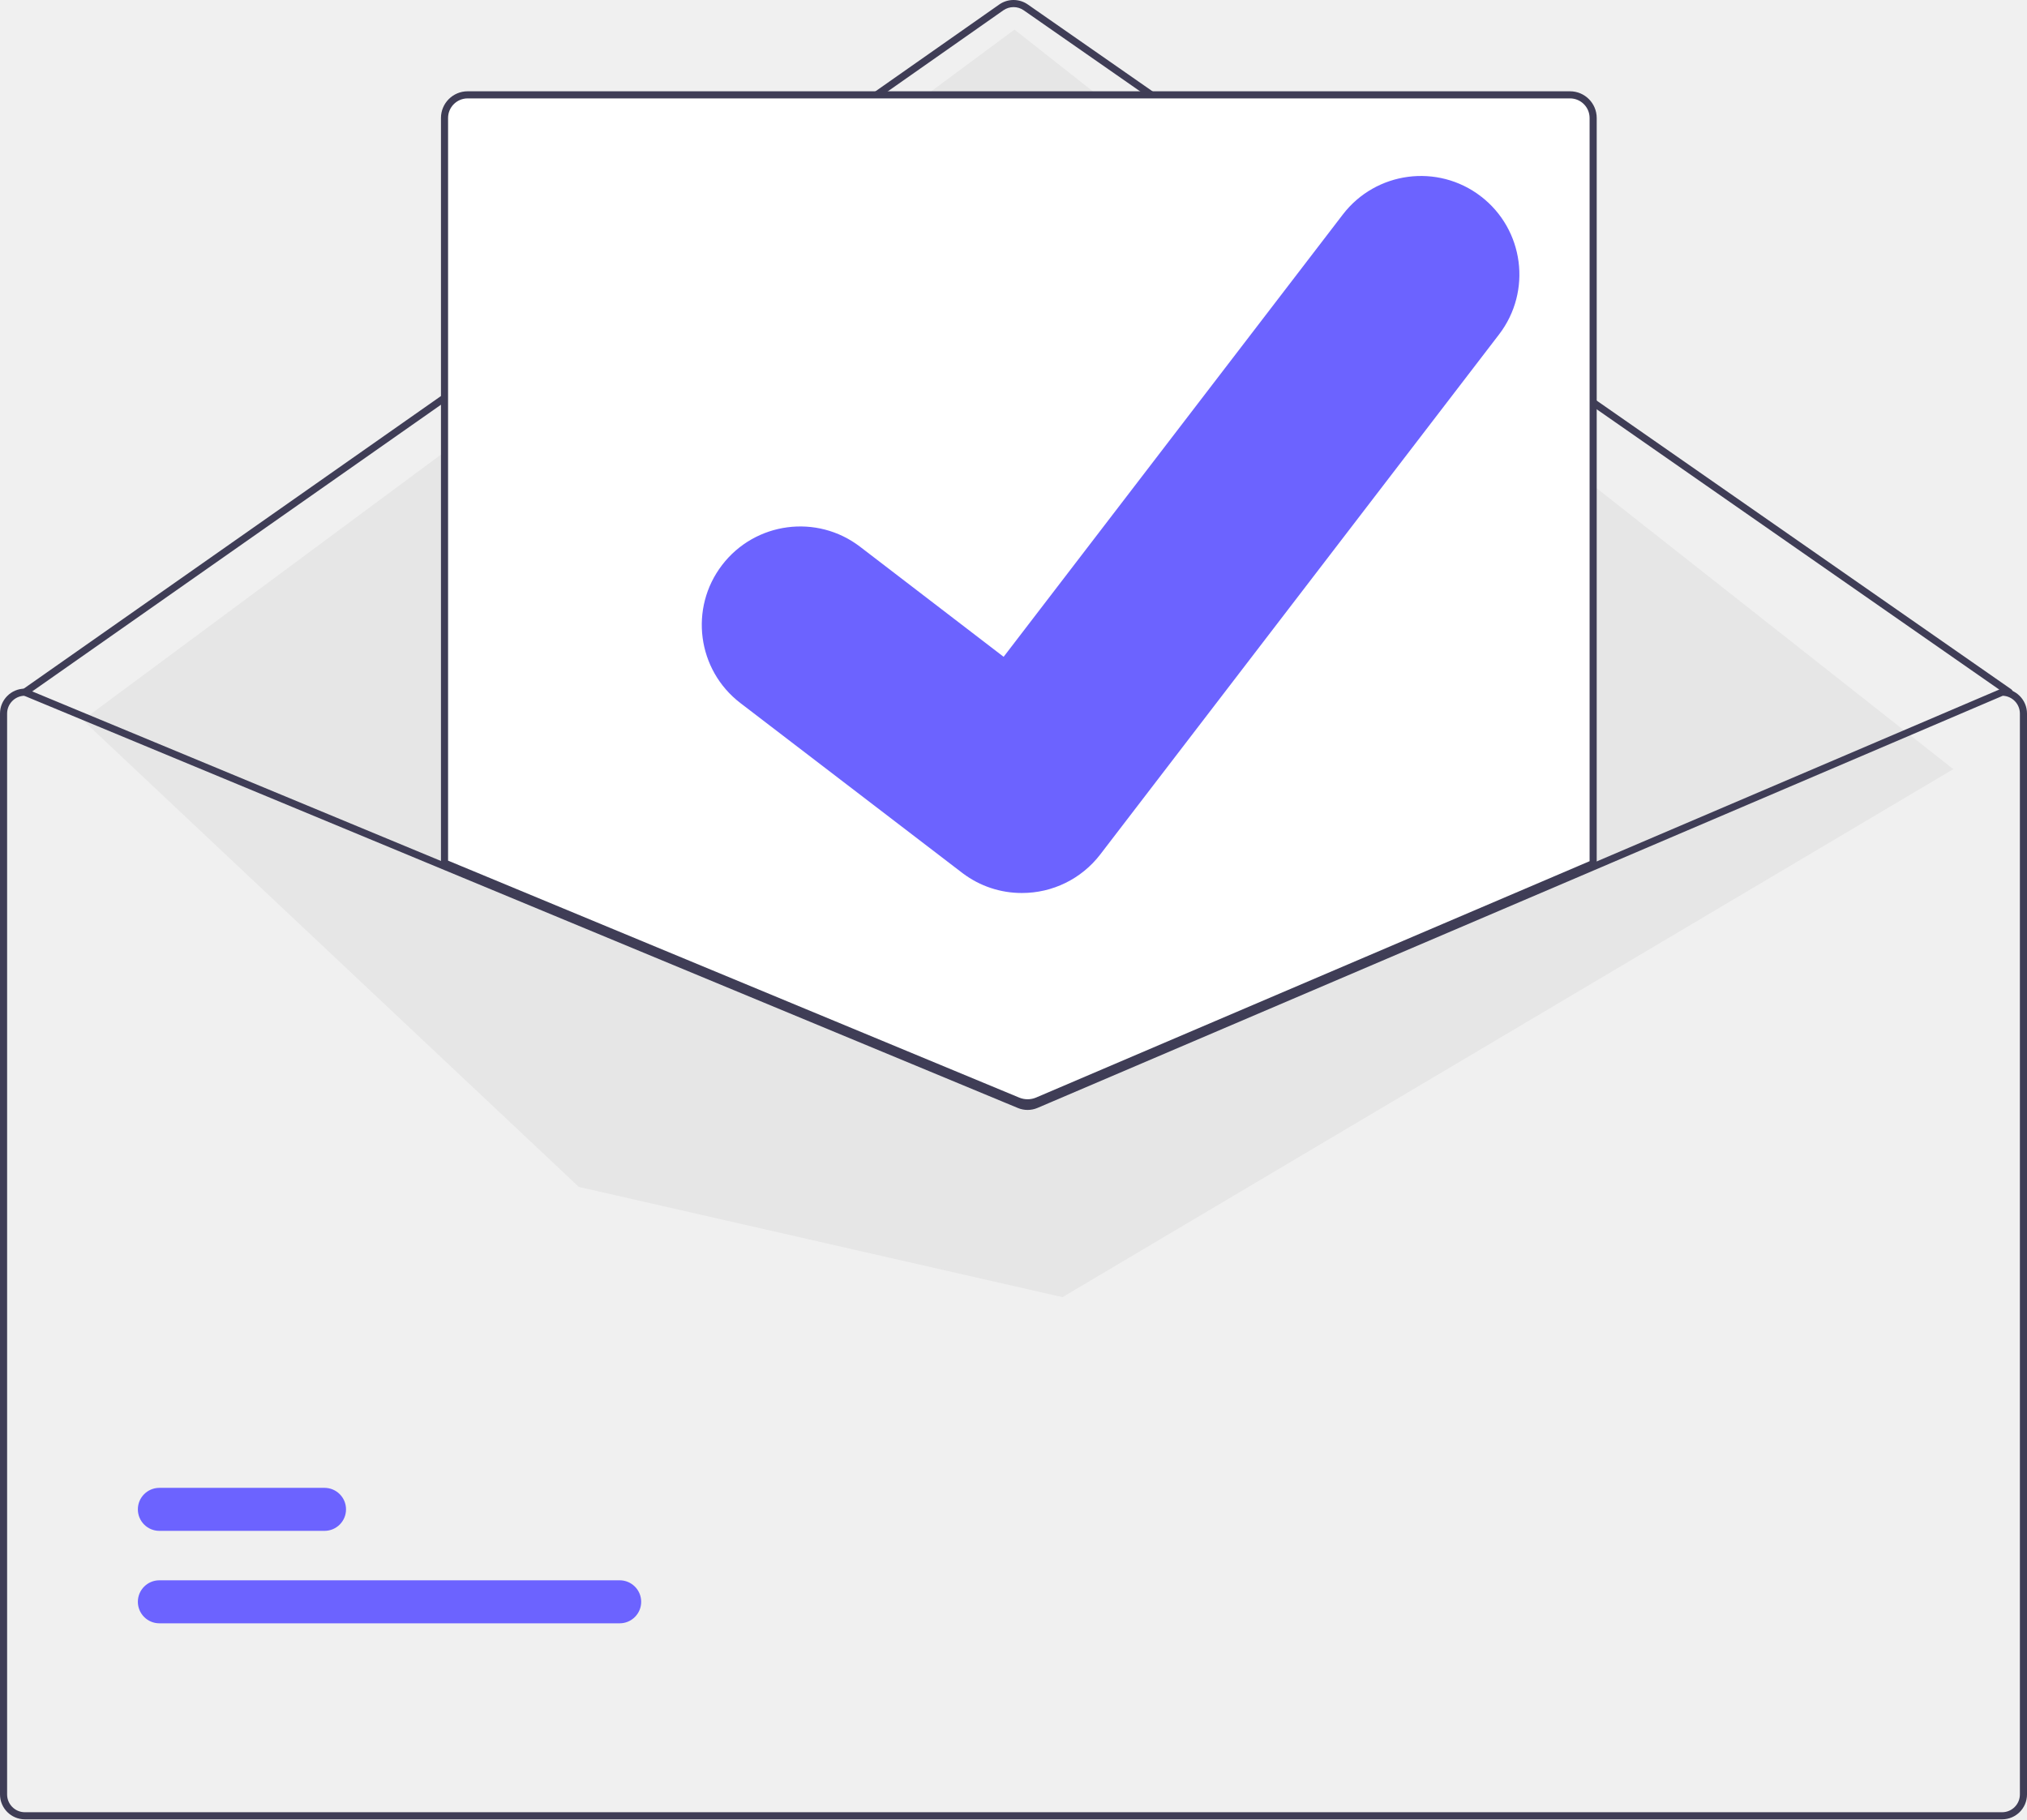
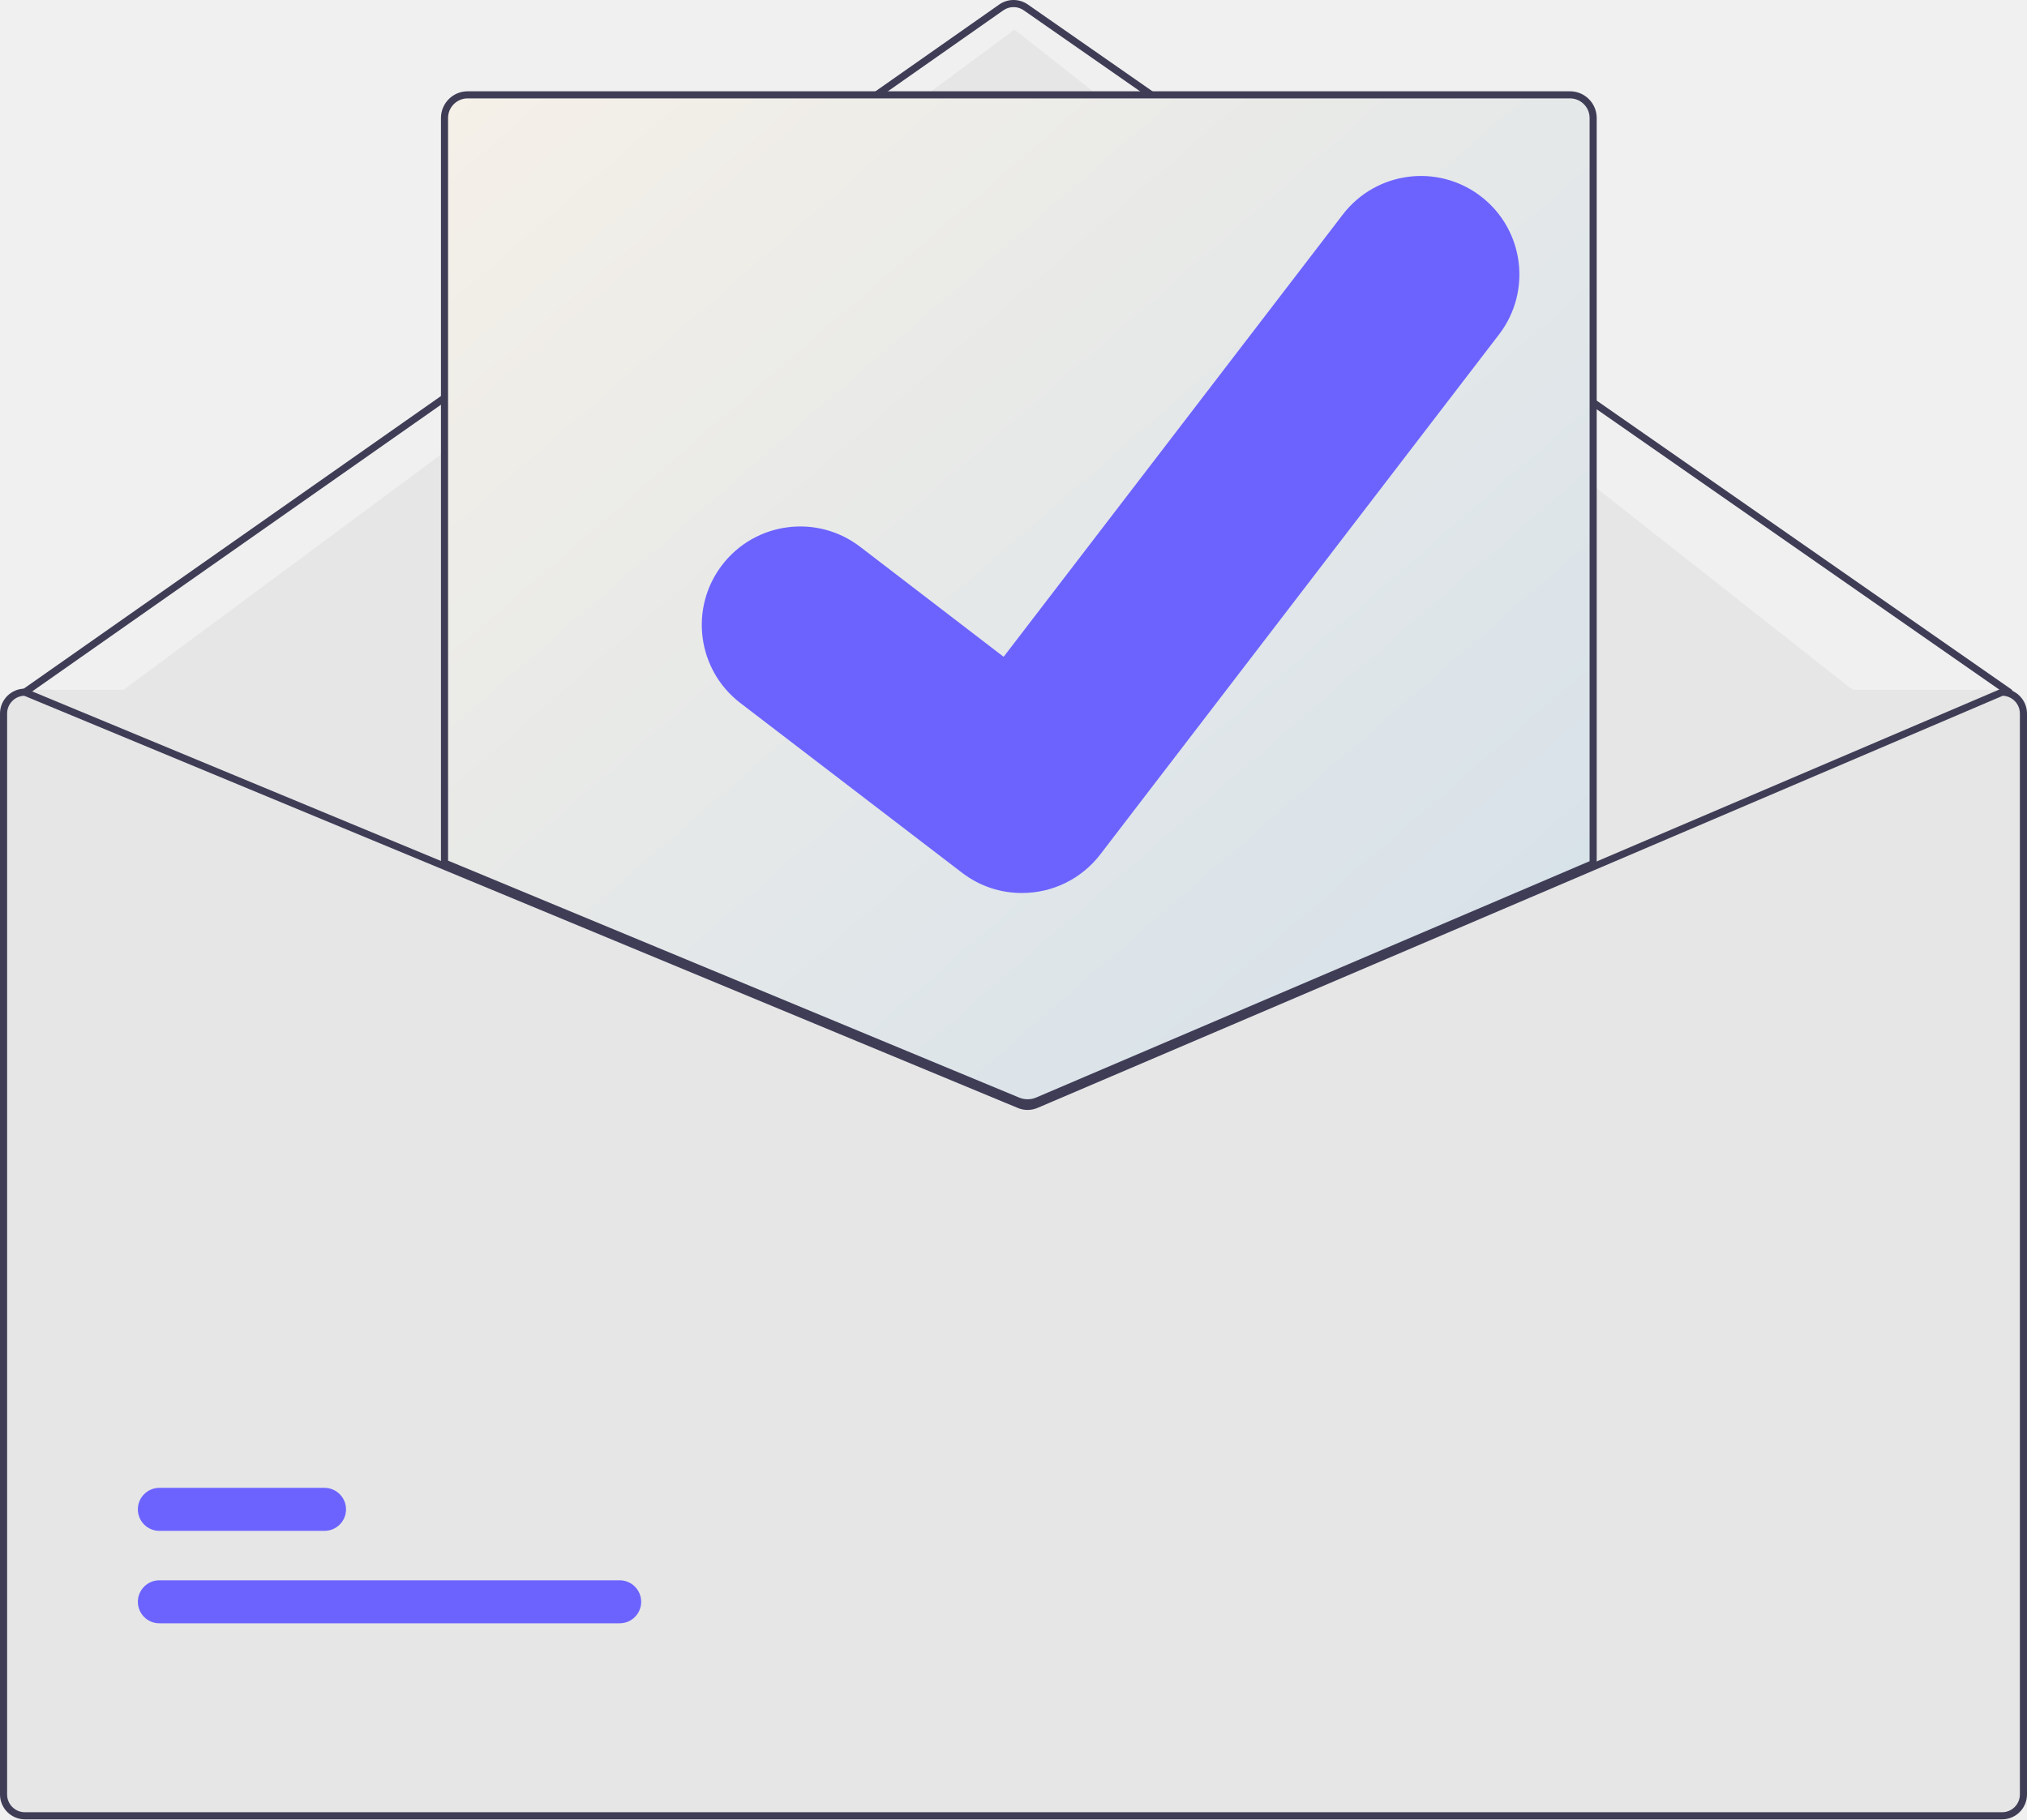
<svg xmlns="http://www.w3.org/2000/svg" id="b76bd6b3-ad77-41ff-b778-1d1d054fe577" data-name="Layer 1" width="570" height="511.675" viewBox="0 0 570 511.675">
+   <rect id="art-envelope--paint-paperShade" x="1" y="194" width="568" height="316" rx="6" fill="#e6e6e6" />
+   <defs>
+     <linearGradient id="art-paper" x1="0" y1="0" x2="1" y2="1">
+       <stop id="art-paper-start--paint-paper" offset="0" stop-color="#f5f0e8" />
+       <stop id="art-paper-end--paint-paperShade" offset="1" stop-color="#d4e0e9" />
+     </linearGradient>
+   </defs>
  <path d="M879.999,389.837a.997.997,0,0,1-.571-.179L602.87,197.055a5.015,5.015,0,0,0-5.729.01L322.574,389.656a1,1,0,0,1-1.149-1.638l274.567-192.592a7.022,7.022,0,0,1,8.02-.013l276.559,192.603a1,1,0,0,1-.572,1.821Z" transform="translate(-315 -194.1626)" fill="#3f3d56" />
-   <polygon points="23.264 202.502 285.276 8.319 549.276 216.319 298.776 364.819 162.776 333.819 23.264 202.502" fill="#e6e6e6" />
-   <path d="M489.256,650.704H359.815a6.047,6.047,0,1,1,0-12.095H489.256a6.047,6.047,0,1,1,0,12.095Z" transform="translate(-315 -194.1626)" fill="#6c63ff" />
-   <path d="M406.256,624.704H359.815a6.047,6.047,0,1,1,0-12.095h46.44a6.047,6.047,0,1,1,0,12.095Z" transform="translate(-315 -194.1626)" fill="#6c63ff" />
-   <path d="M603.96,504.822a7.564,7.564,0,0,1-2.869-.562L439.5,437.211v-209.874a7.008,7.008,0,0,1,7-7h310a7.008,7.008,0,0,1,7,7v210.02l-.304.13L606.916,504.227A7.616,7.616,0,0,1,603.96,504.822Z" transform="translate(-315 -194.1626)" fill="#fff" />
+   <polygon id="art-2--paint-paperDeep" points="23.264 202.502 285.276 8.319 549.276 216.319 298.776 364.819 162.776 333.819 23.264 202.502" fill="#e6e6e6" />
+   <path id="art-3--paint-sky" d="M489.256,650.704H359.815a6.047,6.047,0,1,1,0-12.095H489.256a6.047,6.047,0,1,1,0,12.095Z" transform="translate(-315 -194.1626)" fill="#6c63ff" />
+   <path id="art-4--paint-amber" d="M406.256,624.704H359.815a6.047,6.047,0,1,1,0-12.095h46.44a6.047,6.047,0,1,1,0,12.095Z" transform="translate(-315 -194.1626)" fill="#6c63ff" />
+   <path d="M603.96,504.822a7.564,7.564,0,0,1-2.869-.562L439.5,437.211v-209.874a7.008,7.008,0,0,1,7-7h310a7.008,7.008,0,0,1,7,7v210.02l-.304.13L606.916,504.227A7.616,7.616,0,0,1,603.96,504.822Z" transform="translate(-315 -194.1626)" fill="url(#art-paper)" />
  <path d="M603.96,505.322a8.072,8.072,0,0,1-3.06-.599L439,437.545v-210.208a7.509,7.509,0,0,1,7.5-7.5h310a7.509,7.509,0,0,1,7.5,7.5V437.688l-156.888,66.999A8.11,8.11,0,0,1,603.96,505.322Zm-162.96-69.112,160.663,66.665a6.118,6.118,0,0,0,4.668-.028l155.669-66.479V227.337a5.507,5.507,0,0,0-5.5-5.5h-310a5.507,5.507,0,0,0-5.5,5.5Z" transform="translate(-315 -194.1626)" fill="#3f3d56" />
  <path d="M878,387.837h-.2L763,436.857l-157.07,67.07a5.066,5.066,0,0,1-3.88.02L440,436.717l-117.62-48.8-.18-.08H322a7.008,7.008,0,0,0-7,7v304a7.008,7.008,0,0,0,7,7H878a7.008,7.008,0,0,0,7-7v-304A7.008,7.008,0,0,0,878,387.837Zm5,311a5.002,5.002,0,0,1-5,5H322a5.002,5.002,0,0,1-5-5v-304a5.011,5.011,0,0,1,4.81-5L440,438.877l161.28,66.92a7.121,7.121,0,0,0,5.44-.03L763,439.027l115.2-49.19a5.016,5.016,0,0,1,4.8,5Z" transform="translate(-315 -194.1626)" fill="#3f3d56" />
-   <path d="M602.345,445.31a27.499,27.499,0,0,1-16.546-5.496l-.296-.222-62.311-47.708a27.683,27.683,0,1,1,33.674-43.949l40.36,30.948,95.378-124.387a27.682,27.682,0,0,1,38.813-5.124l-.593.805.608-.793a27.714,27.714,0,0,1,5.124,38.813L624.369,434.506A27.694,27.694,0,0,1,602.345,445.31Z" transform="translate(-315 -194.1626)" fill="#6c63ff" />
+   <path id="art-check--paint-teal" d="M602.345,445.31a27.499,27.499,0,0,1-16.546-5.496l-.296-.222-62.311-47.708a27.683,27.683,0,1,1,33.674-43.949l40.36,30.948,95.378-124.387a27.682,27.682,0,0,1,38.813-5.124l-.593.805.608-.793a27.714,27.714,0,0,1,5.124,38.813L624.369,434.506A27.694,27.694,0,0,1,602.345,445.31Z" transform="translate(-315 -194.1626)" fill="#6c63ff" />
</svg>
